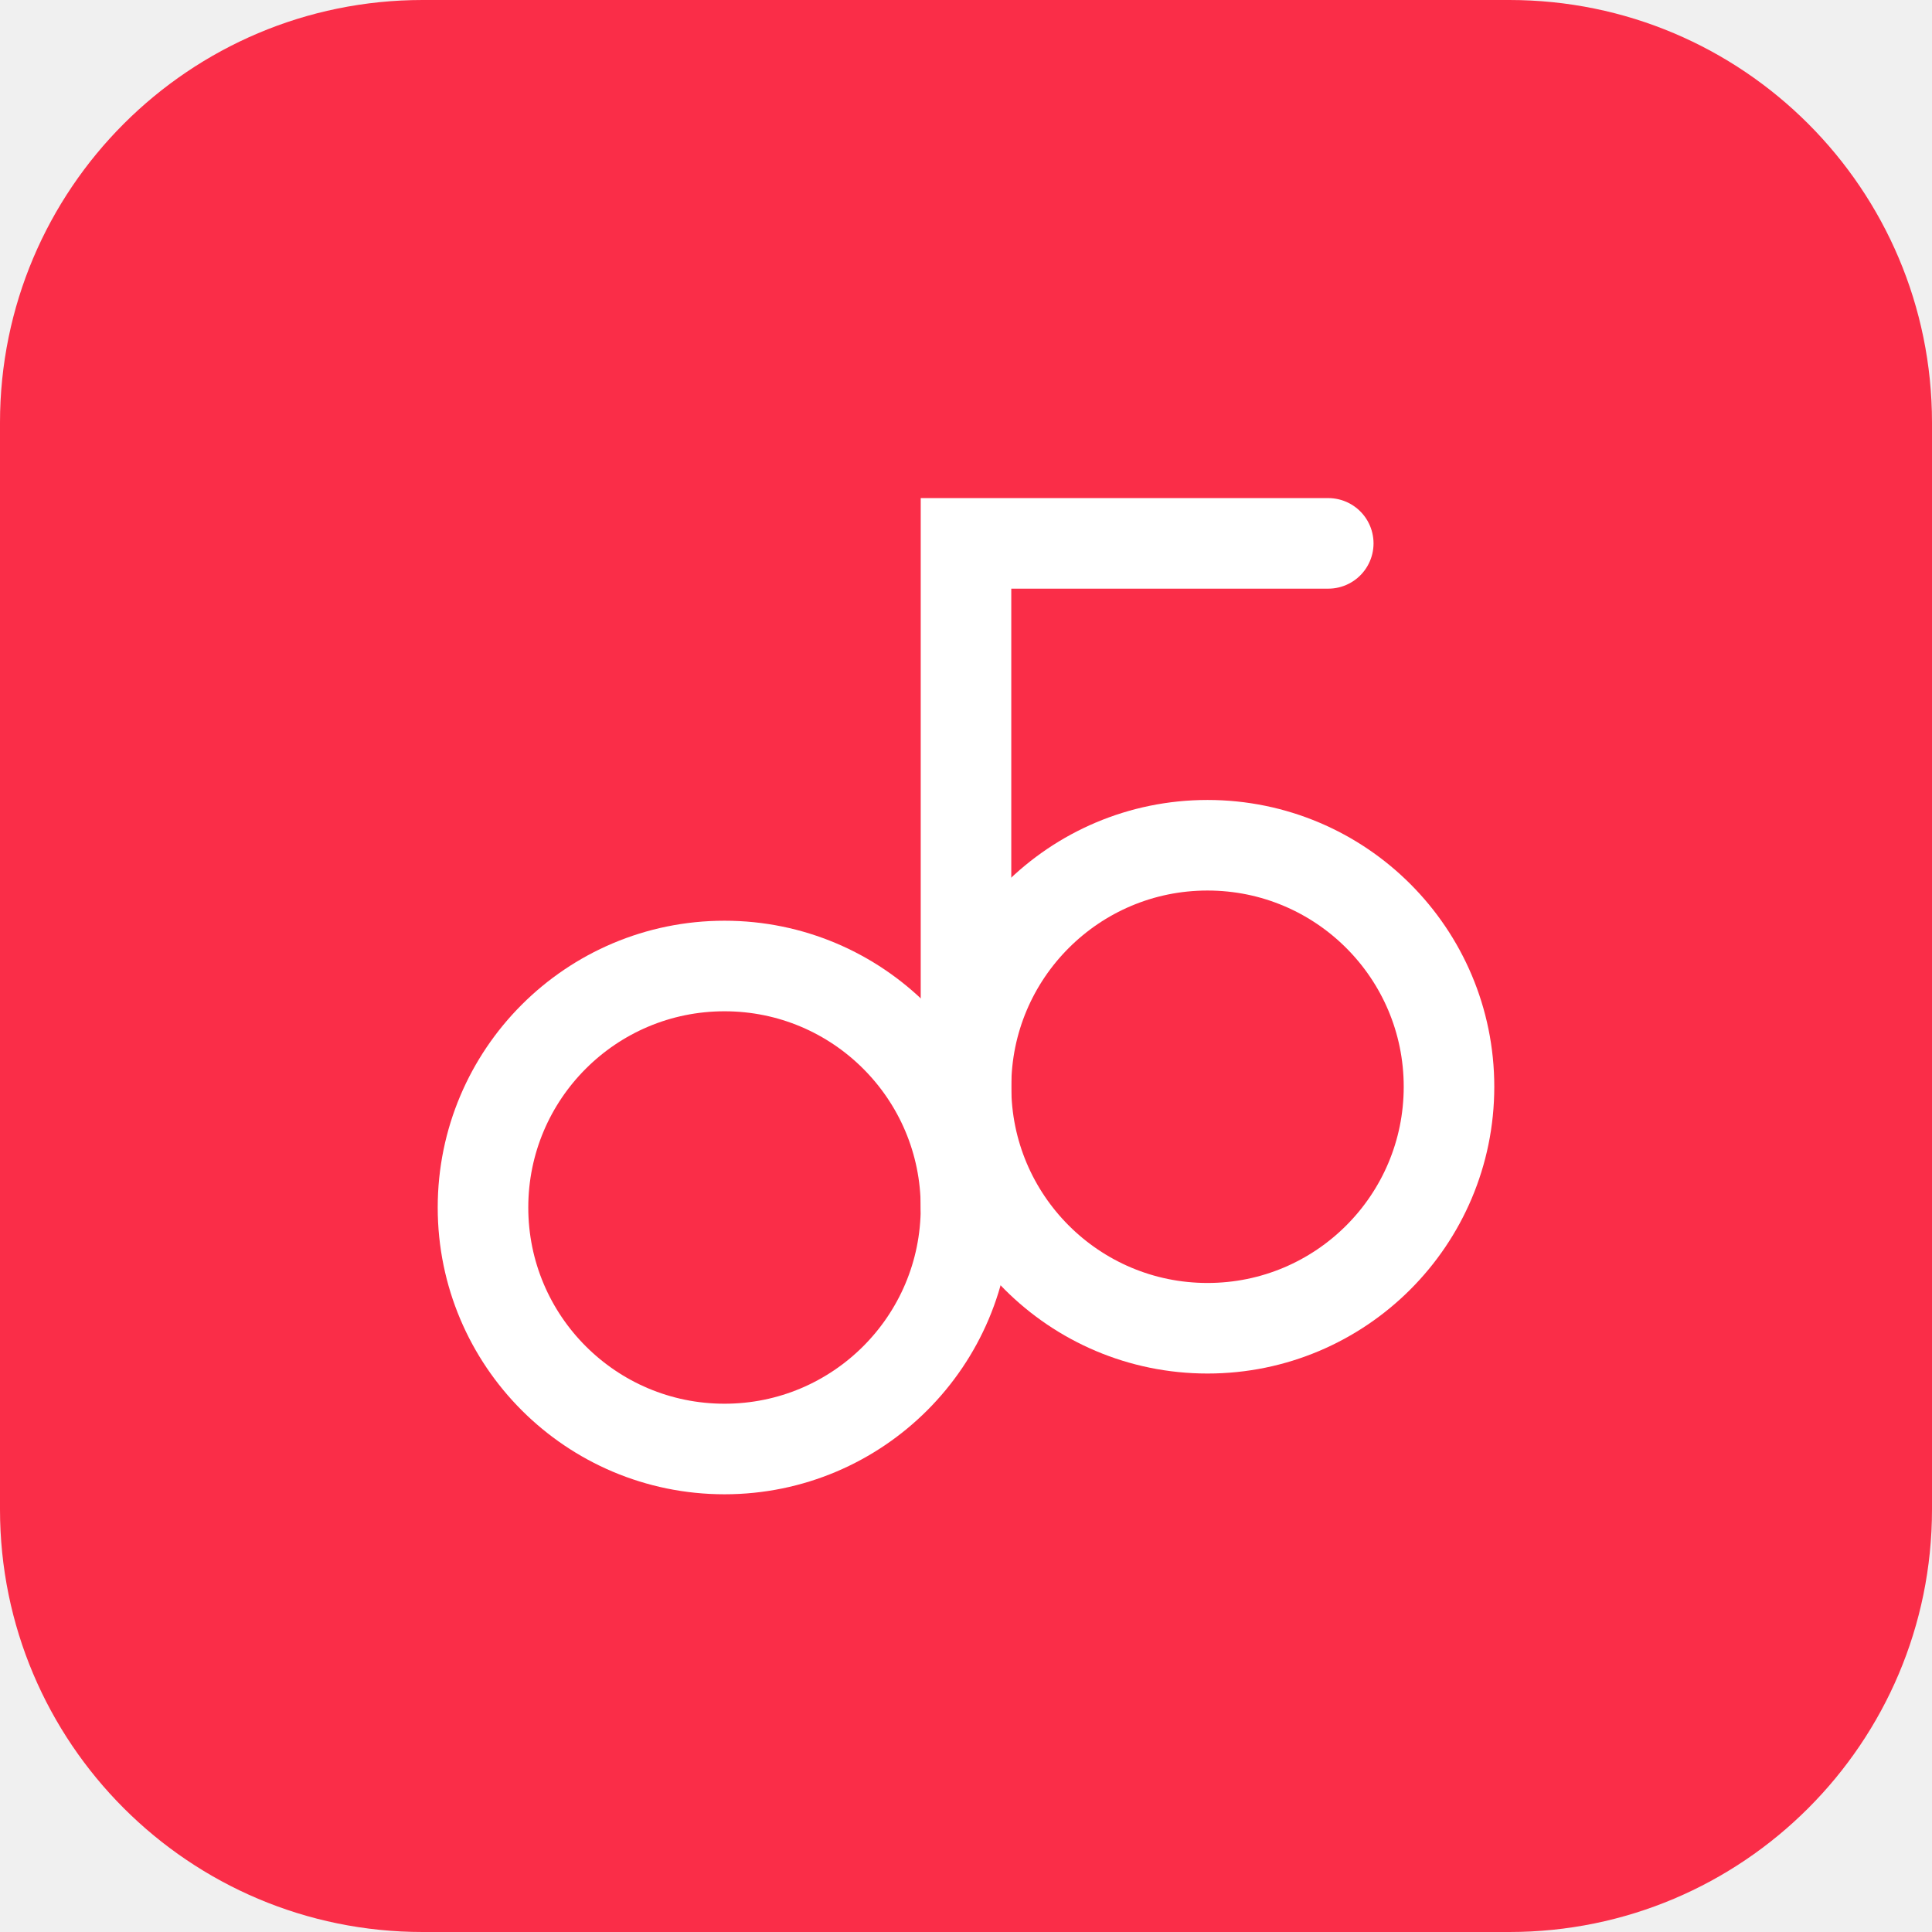
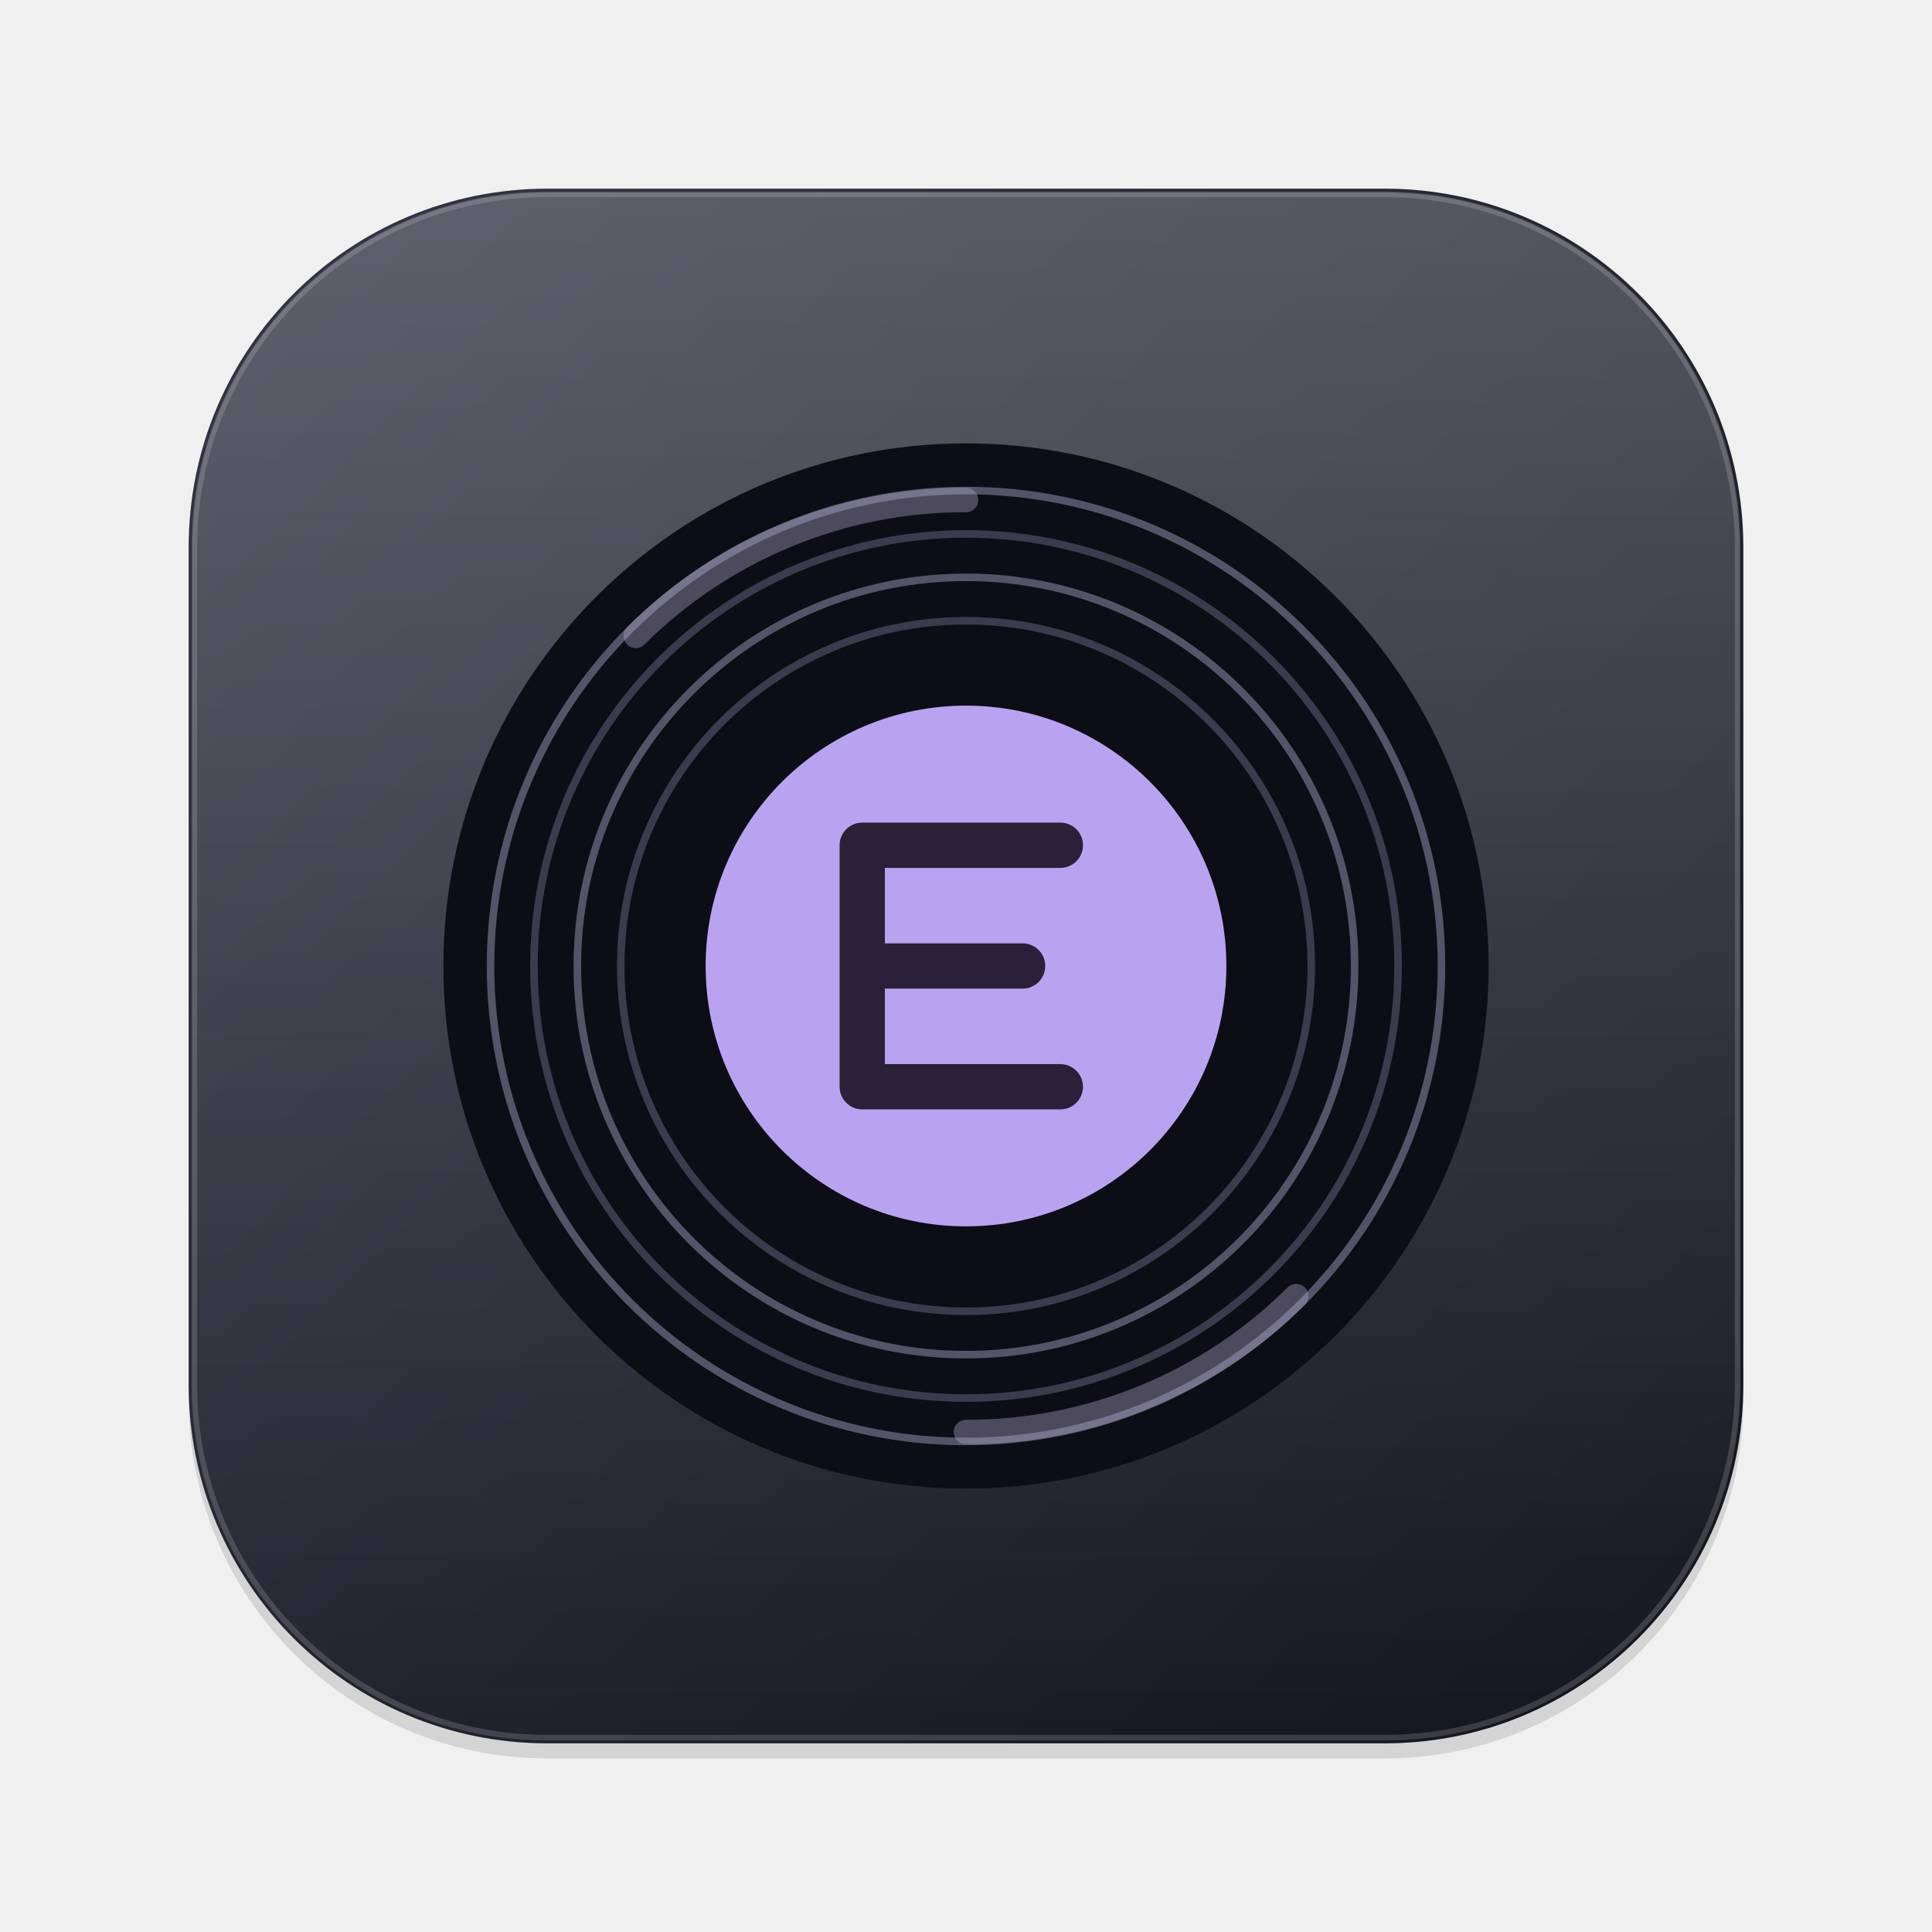
- <svg xmlns="http://www.w3.org/2000/svg" viewBox="0 0 64 64">
-   <rect width="64" height="64" rx="14" fill="#FA2D48" />
-   <circle cx="24" cy="40" r="8" fill="none" stroke="#fff" stroke-width="3" />
-   <circle cx="40" cy="36" r="8" fill="none" stroke="#fff" stroke-width="3" />
-   <path d="M32 40 V18 h12" fill="none" stroke="#fff" stroke-width="3" stroke-linecap="round" />
+ <svg xmlns="http://www.w3.org/2000/svg" viewBox="0 0 1024 1024">
+   <defs>
+     <linearGradient id="bg" x1="0" y1="0" x2="1" y2="1">
+       <stop stop-color="#343446" />
+       <stop offset="1" stop-color="#14141D" />
+     </linearGradient>
+     <linearGradient id="shine" x2="0" y2="1">
+       <stop stop-color="white" stop-opacity=".22" />
+       <stop offset="1" stop-color="white" stop-opacity="0" />
+     </linearGradient>
+   </defs>
+   <rect x="100" y="108" width="824" height="824" rx="190" fill="#000" opacity=".12" />
+   <rect x="100" y="100" width="824" height="824" rx="190" fill="url(#bg)" />
+   <rect x="102" y="102" width="820" height="820" rx="188" fill="url(#shine)" />
+   <rect x="103" y="103" width="818" height="818" rx="187" fill="none" stroke="white" stroke-opacity=".16" stroke-width="3" />
+   <circle cx="512" cy="512" r="277" fill="#0D0D15" />
+   <circle cx="512" cy="512" r="252" fill="none" stroke="#555368" stroke-width="4" />
+   <circle cx="512" cy="512" r="229" fill="none" stroke="#3C3B4E" stroke-width="4" />
+   <circle cx="512" cy="512" r="206" fill="none" stroke="#555368" stroke-width="4" />
+   <circle cx="512" cy="512" r="183" fill="none" stroke="#3C3B4E" stroke-width="4" />
+   <path d="M337 337 A247 247 0 0 1 512 265 M687 687 A247 247 0 0 1 512 759" fill="none" stroke="#AAA6C5" stroke-opacity=".4" stroke-width="13" stroke-linecap="round" />
+   <circle cx="512" cy="512" r="138" fill="#B9A3F1" />
+   <path d="M457 448 H562 M457 512 H542 M457 576 H562 M457 448 V576" fill="none" stroke="#292137" stroke-width="24" stroke-linecap="round" stroke-linejoin="round" />
</svg>
